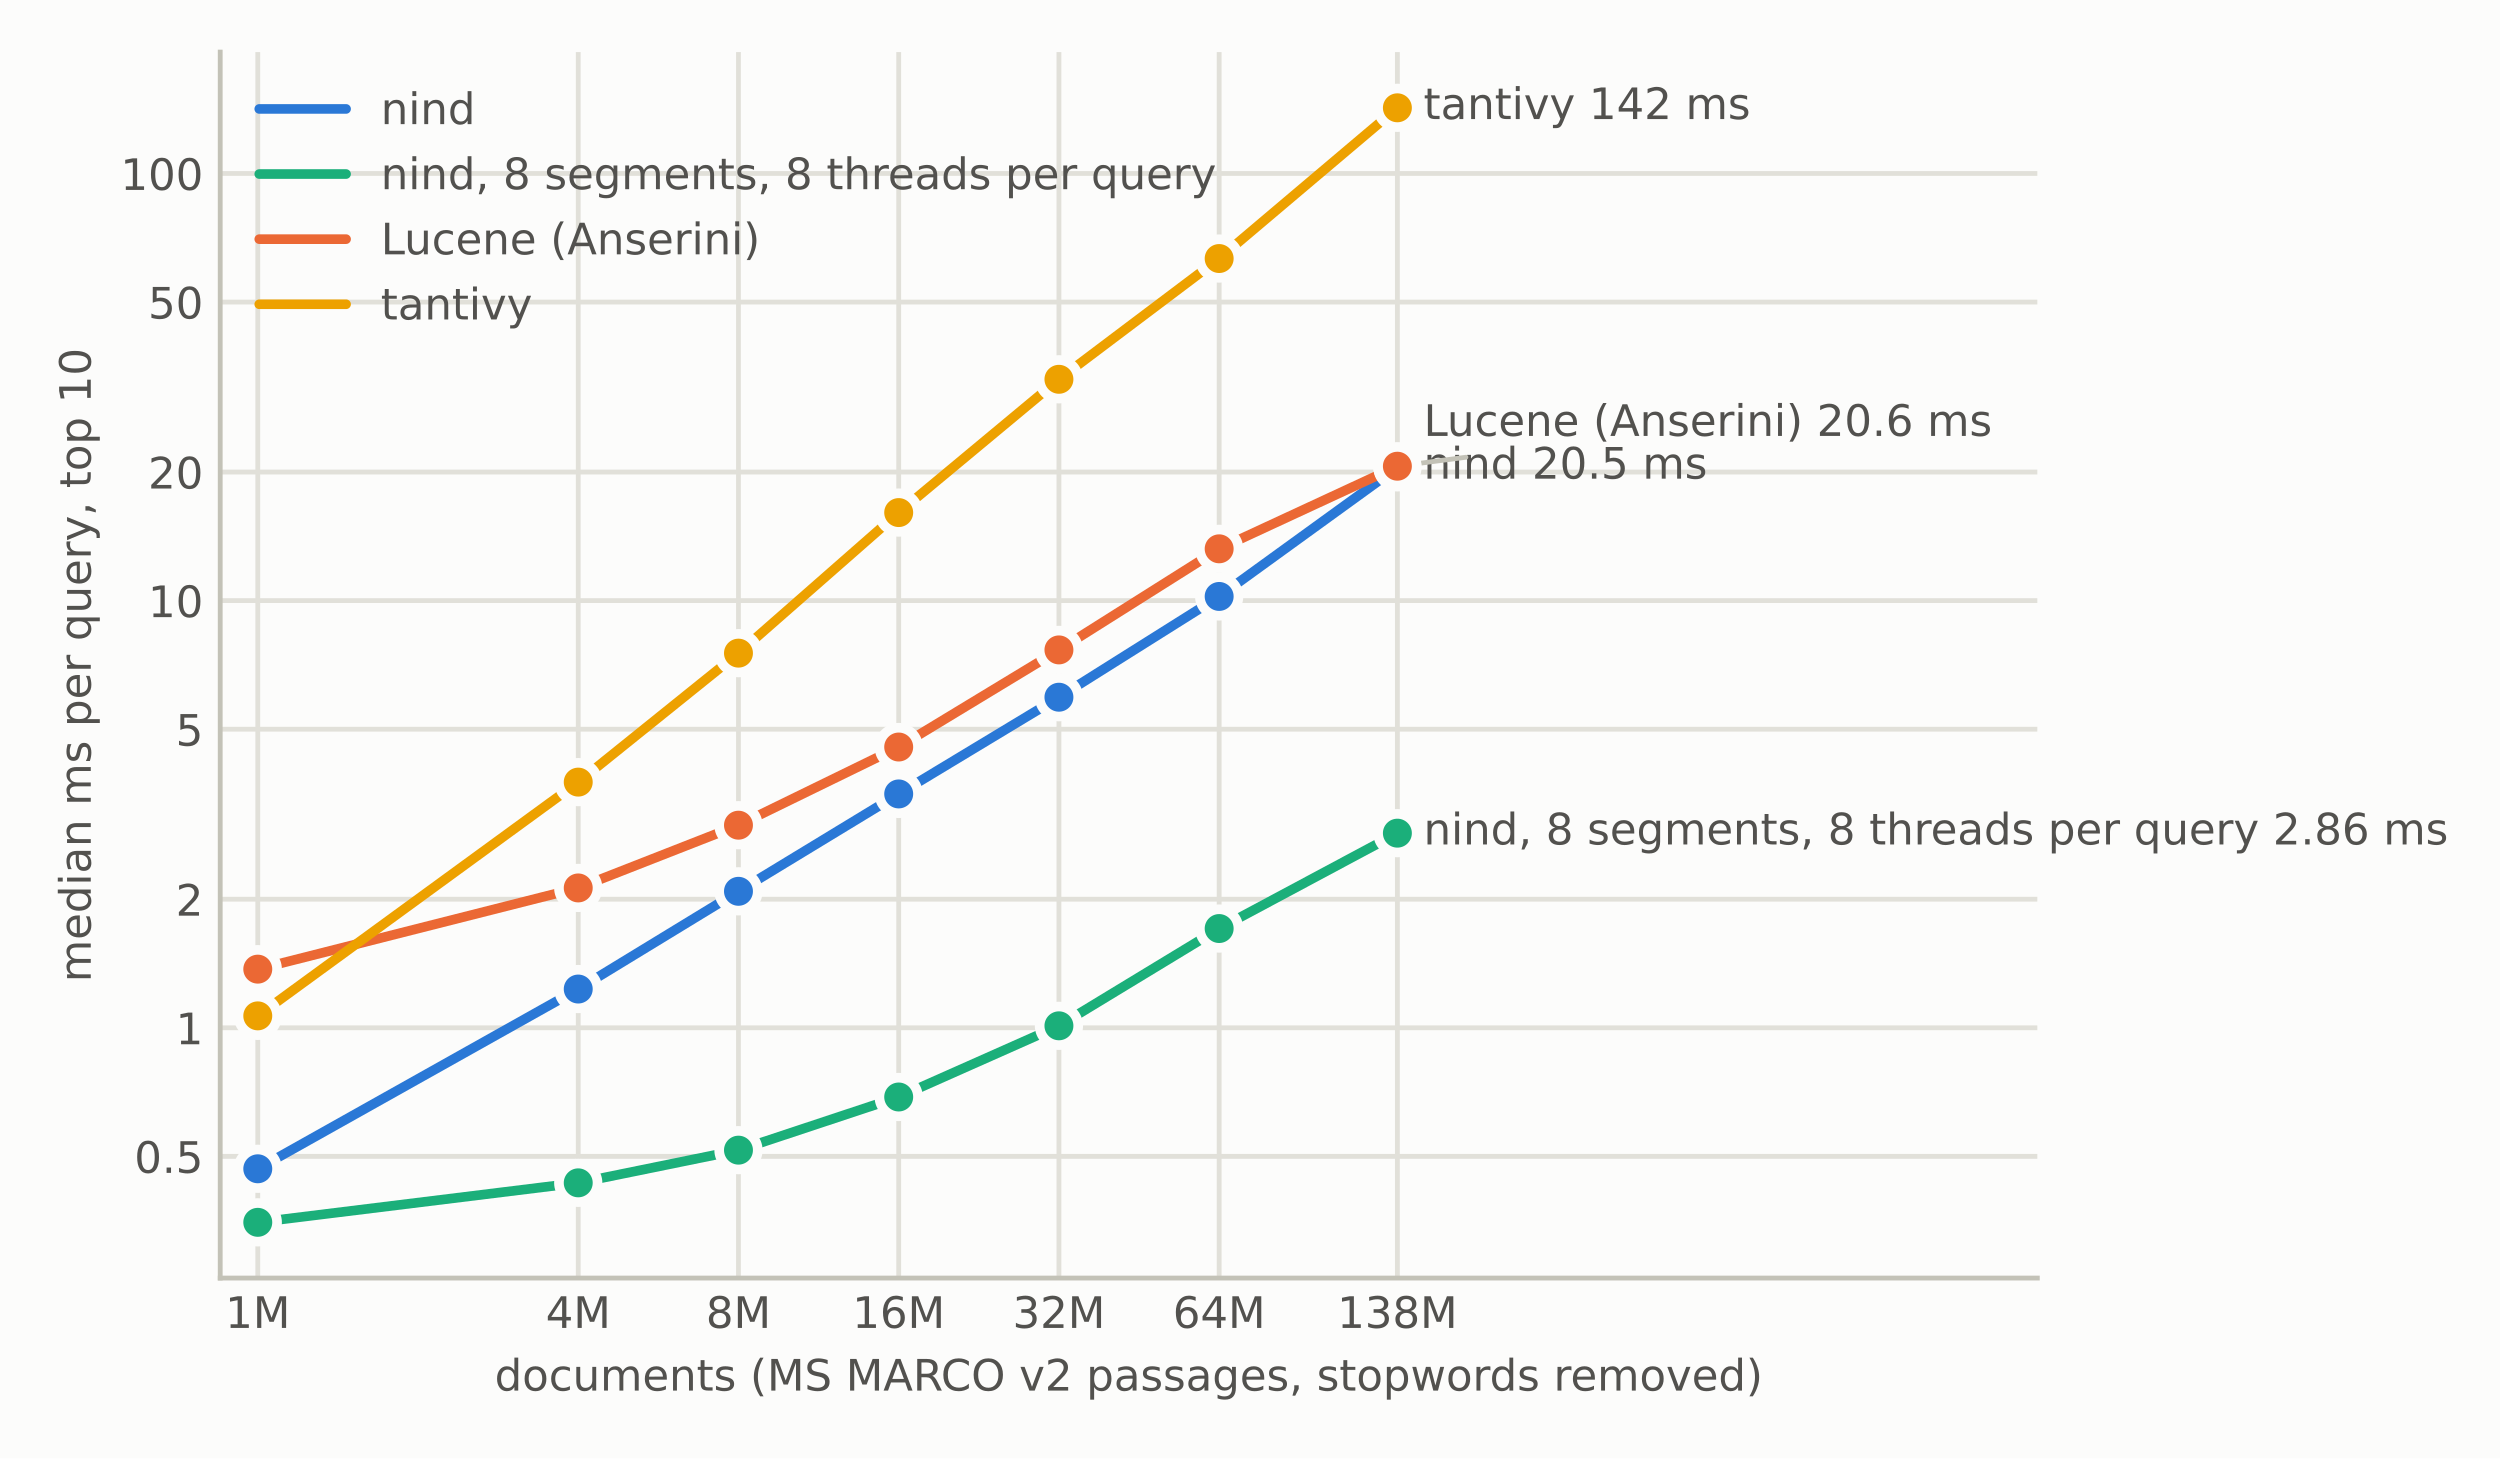
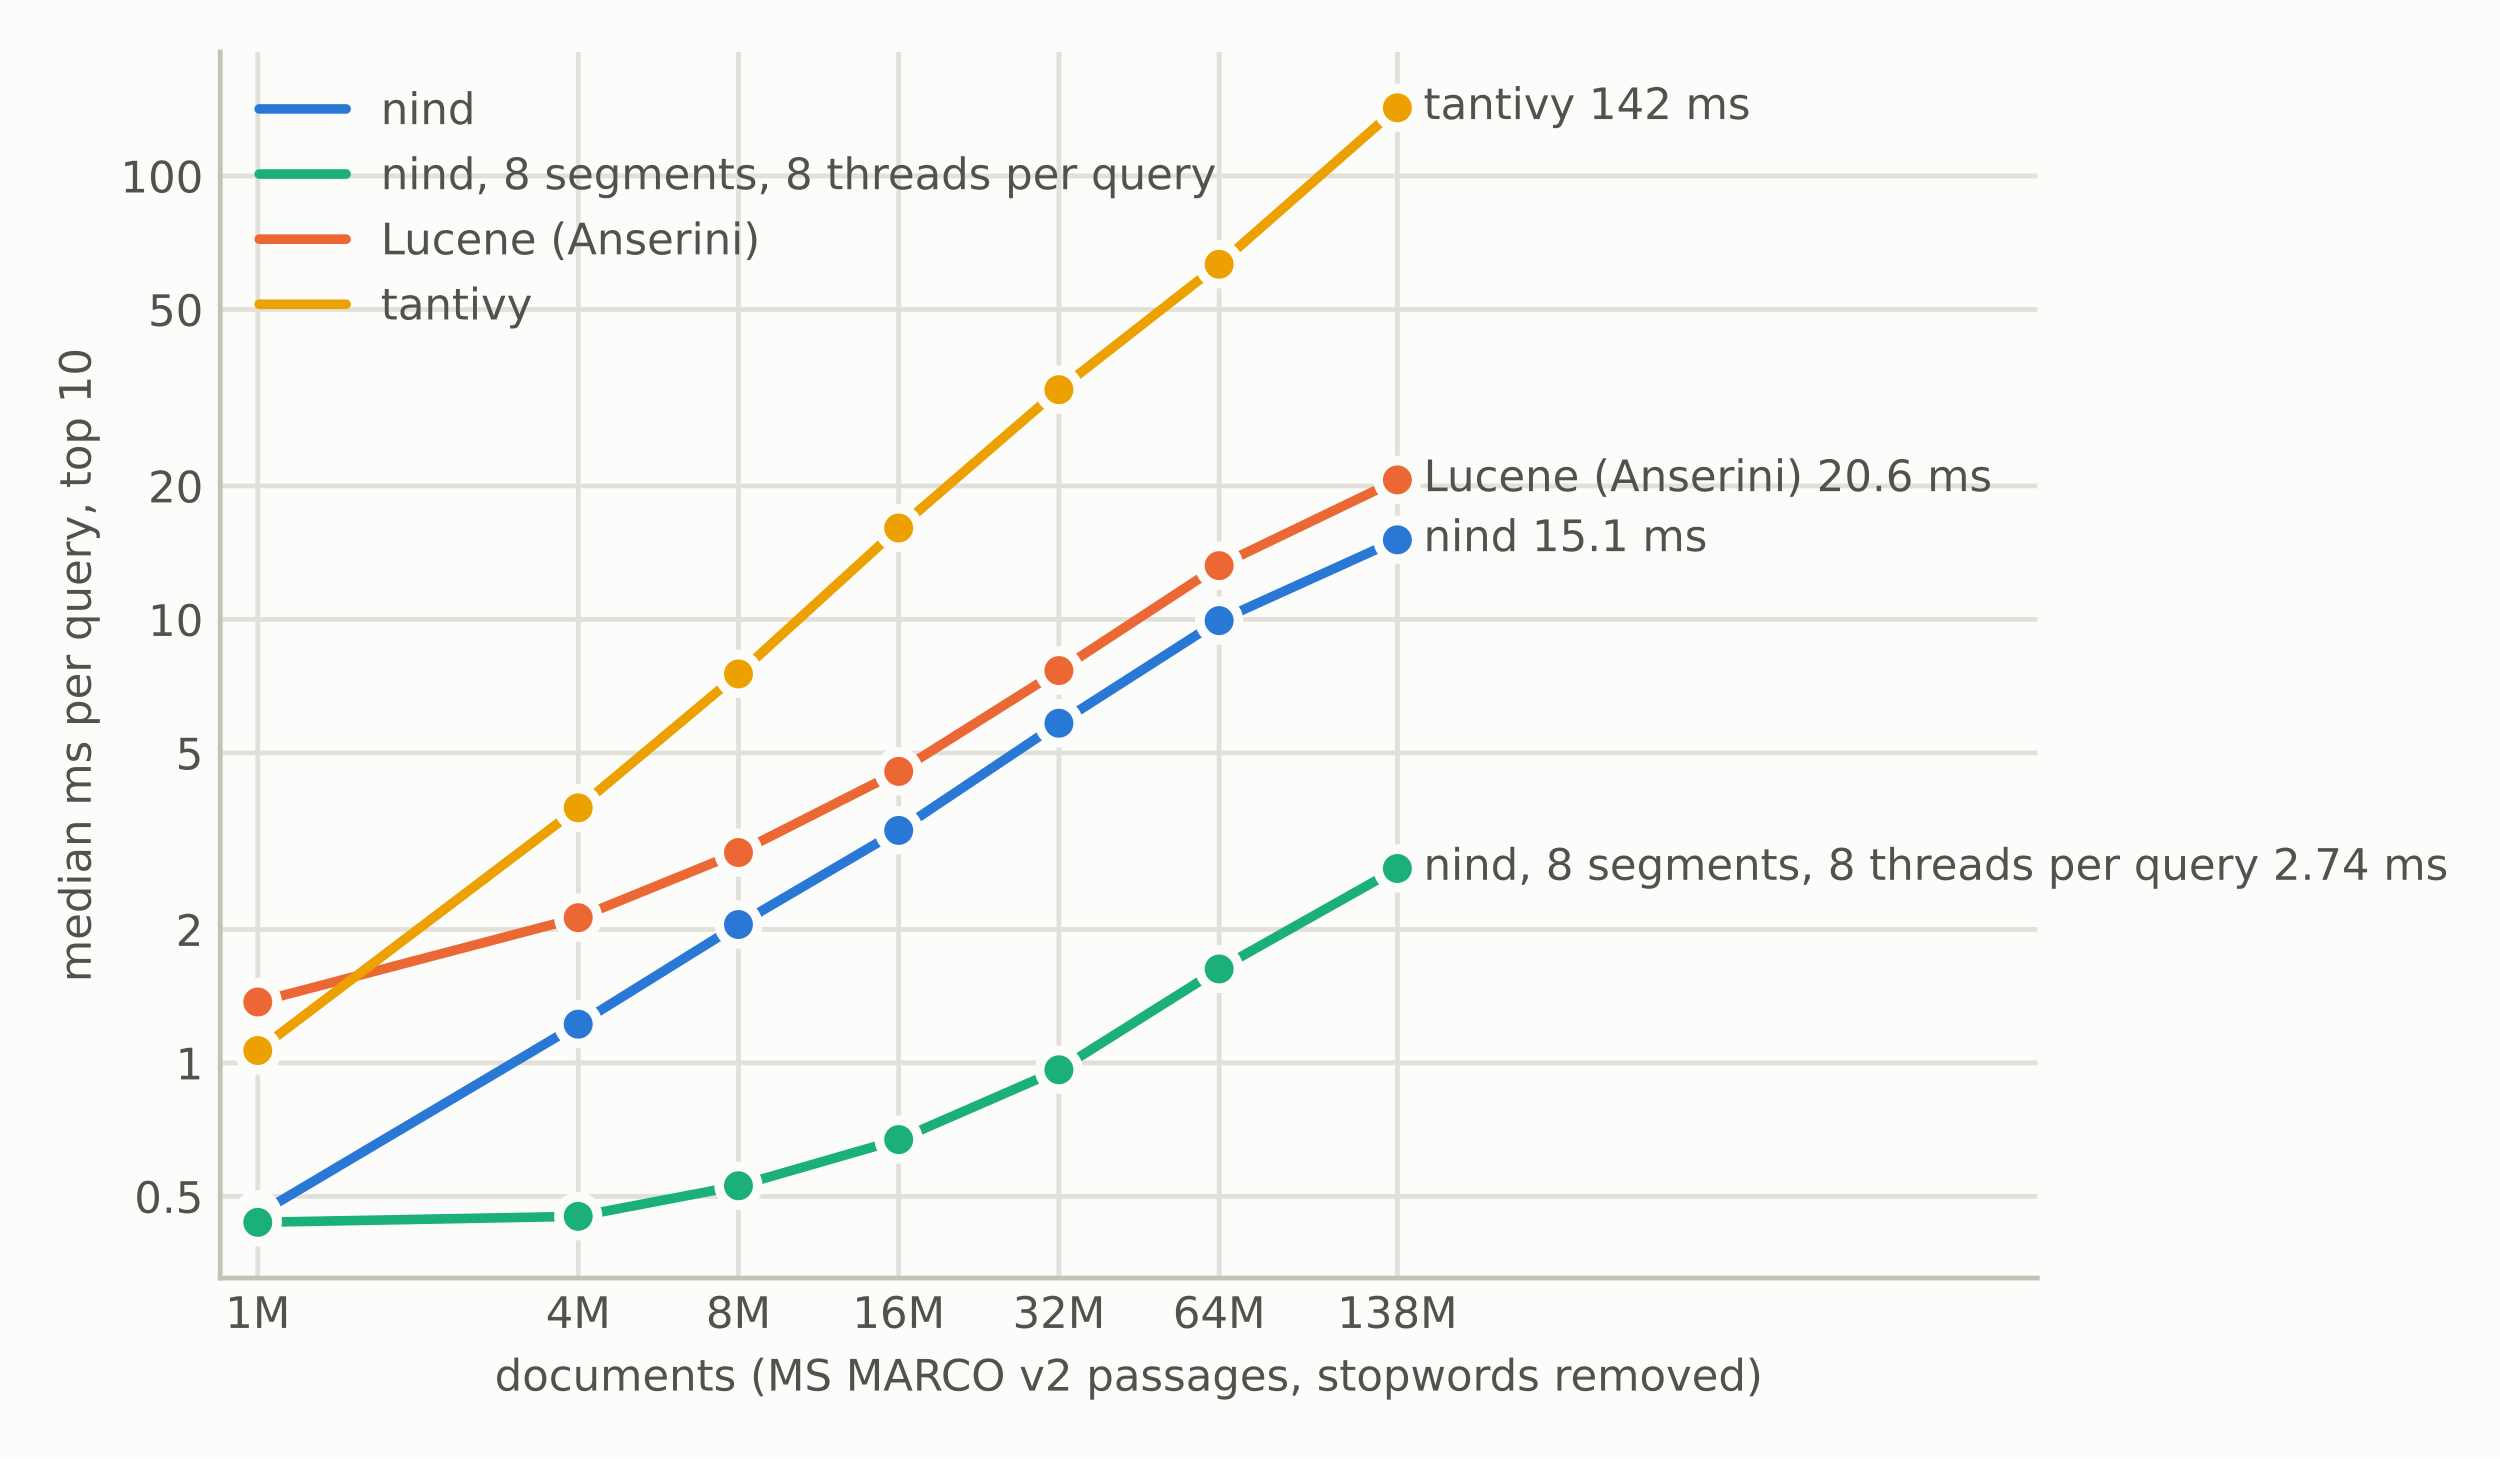
<svg xmlns="http://www.w3.org/2000/svg" xmlns:xlink="http://www.w3.org/1999/xlink" width="518.4pt" height="302.4pt" viewBox="0 0 518.4 302.4" version="1.1">
  <defs>
    <style type="text/css">*{stroke-linejoin: round; stroke-linecap: butt}</style>
  </defs>
  <g id="figure_1">
    <g id="patch_1">
      <path d="M 0 302.4  L 518.4 302.4  L 518.4 0  L 0 0  z " style="fill: #fcfcfb" />
    </g>
    <g id="axes_1">
      <g id="patch_2">
        <path d="M 45.662 265.018  L 422.46 265.018  L 422.46 10.8  L 45.662 10.8  z " style="fill: #fcfcfb" />
      </g>
      <g id="matplotlib.axis_1">
        <g id="xtick_1">
          <g id="line2d_1">
-             <path d="M 53.452 265.018  L 53.452 10.8  " clip-path="url(#p9b73ccaef2)" style="fill: none; stroke: #e1e0d9; stroke-linecap: square" />
+             <path d="M 53.452 265.018  L 53.452 10.8  " clip-path="url(#p98ace8f6c0)" style="fill: none; stroke: #e1e0d9; stroke-linecap: square" />
          </g>
          <g id="line2d_2" />
          <g id="text_1">
            <text style="font-size: 9px; font-family: 'DejaVu Sans', 'Bitstream Vera Sans', 'Computer Modern Sans Serif', 'Lucida Grande', 'Verdana', 'Geneva', 'Lucid', 'Arial', 'Helvetica', 'Avant Garde', sans-serif; text-anchor: middle; fill: #52514e" x="53.452" y="275.356" transform="rotate(-0 53.45233 275.3558)">1M</text>
          </g>
        </g>
        <g id="xtick_2">
          <g id="line2d_3">
-             <path d="M 119.903 265.018  L 119.903 10.8  " clip-path="url(#p9b73ccaef2)" style="fill: none; stroke: #e1e0d9; stroke-linecap: square" />
+             <path d="M 119.903 265.018  L 119.903 10.8  " clip-path="url(#p98ace8f6c0)" style="fill: none; stroke: #e1e0d9; stroke-linecap: square" />
          </g>
          <g id="line2d_4" />
          <g id="text_2">
            <text style="font-size: 9px; font-family: 'DejaVu Sans', 'Bitstream Vera Sans', 'Computer Modern Sans Serif', 'Lucida Grande', 'Verdana', 'Geneva', 'Lucid', 'Arial', 'Helvetica', 'Avant Garde', sans-serif; text-anchor: middle; fill: #52514e" x="119.903" y="275.356" transform="rotate(-0 119.9033 275.3558)">4M</text>
          </g>
        </g>
        <g id="xtick_3">
          <g id="line2d_5">
-             <path d="M 153.129 265.018  L 153.129 10.8  " clip-path="url(#p9b73ccaef2)" style="fill: none; stroke: #e1e0d9; stroke-linecap: square" />
+             <path d="M 153.129 265.018  L 153.129 10.8  " clip-path="url(#p98ace8f6c0)" style="fill: none; stroke: #e1e0d9; stroke-linecap: square" />
          </g>
          <g id="line2d_6" />
          <g id="text_3">
            <text style="font-size: 9px; font-family: 'DejaVu Sans', 'Bitstream Vera Sans', 'Computer Modern Sans Serif', 'Lucida Grande', 'Verdana', 'Geneva', 'Lucid', 'Arial', 'Helvetica', 'Avant Garde', sans-serif; text-anchor: middle; fill: #52514e" x="153.129" y="275.356" transform="rotate(-0 153.1287 275.3558)">8M</text>
          </g>
        </g>
        <g id="xtick_4">
          <g id="line2d_7">
-             <path d="M 186.354 265.018  L 186.354 10.8  " clip-path="url(#p9b73ccaef2)" style="fill: none; stroke: #e1e0d9; stroke-linecap: square" />
+             <path d="M 186.354 265.018  L 186.354 10.8  " clip-path="url(#p98ace8f6c0)" style="fill: none; stroke: #e1e0d9; stroke-linecap: square" />
          </g>
          <g id="line2d_8" />
          <g id="text_4">
            <text style="font-size: 9px; font-family: 'DejaVu Sans', 'Bitstream Vera Sans', 'Computer Modern Sans Serif', 'Lucida Grande', 'Verdana', 'Geneva', 'Lucid', 'Arial', 'Helvetica', 'Avant Garde', sans-serif; text-anchor: middle; fill: #52514e" x="186.354" y="275.356" transform="rotate(-0 186.3542 275.3558)">16M</text>
          </g>
        </g>
        <g id="xtick_5">
          <g id="line2d_9">
-             <path d="M 219.58 265.018  L 219.58 10.8  " clip-path="url(#p9b73ccaef2)" style="fill: none; stroke: #e1e0d9; stroke-linecap: square" />
+             <path d="M 219.58 265.018  L 219.58 10.8  " clip-path="url(#p98ace8f6c0)" style="fill: none; stroke: #e1e0d9; stroke-linecap: square" />
          </g>
          <g id="line2d_10" />
          <g id="text_5">
            <text style="font-size: 9px; font-family: 'DejaVu Sans', 'Bitstream Vera Sans', 'Computer Modern Sans Serif', 'Lucida Grande', 'Verdana', 'Geneva', 'Lucid', 'Arial', 'Helvetica', 'Avant Garde', sans-serif; text-anchor: middle; fill: #52514e" x="219.58" y="275.356" transform="rotate(-0 219.5797 275.3558)">32M</text>
          </g>
        </g>
        <g id="xtick_6">
          <g id="line2d_11">
-             <path d="M 252.805 265.018  L 252.805 10.8  " clip-path="url(#p9b73ccaef2)" style="fill: none; stroke: #e1e0d9; stroke-linecap: square" />
+             <path d="M 252.805 265.018  L 252.805 10.8  " clip-path="url(#p98ace8f6c0)" style="fill: none; stroke: #e1e0d9; stroke-linecap: square" />
          </g>
          <g id="line2d_12" />
          <g id="text_6">
            <text style="font-size: 9px; font-family: 'DejaVu Sans', 'Bitstream Vera Sans', 'Computer Modern Sans Serif', 'Lucida Grande', 'Verdana', 'Geneva', 'Lucid', 'Arial', 'Helvetica', 'Avant Garde', sans-serif; text-anchor: middle; fill: #52514e" x="252.805" y="275.356" transform="rotate(-0 252.8051 275.3558)">64M</text>
          </g>
        </g>
        <g id="xtick_7">
          <g id="line2d_13">
-             <path d="M 289.761 265.018  L 289.761 10.8  " clip-path="url(#p9b73ccaef2)" style="fill: none; stroke: #e1e0d9; stroke-linecap: square" />
+             <path d="M 289.761 265.018  L 289.761 10.8  " clip-path="url(#p98ace8f6c0)" style="fill: none; stroke: #e1e0d9; stroke-linecap: square" />
          </g>
          <g id="line2d_14" />
          <g id="text_7">
            <text style="font-size: 9px; font-family: 'DejaVu Sans', 'Bitstream Vera Sans', 'Computer Modern Sans Serif', 'Lucida Grande', 'Verdana', 'Geneva', 'Lucid', 'Arial', 'Helvetica', 'Avant Garde', sans-serif; text-anchor: middle; fill: #52514e" x="289.761" y="275.356" transform="rotate(-0 289.7613 275.3558)">138M</text>
          </g>
        </g>
        <g id="text_8">
          <text style="font-size: 9px; font-family: 'DejaVu Sans', 'Bitstream Vera Sans', 'Computer Modern Sans Serif', 'Lucida Grande', 'Verdana', 'Geneva', 'Lucid', 'Arial', 'Helvetica', 'Avant Garde', sans-serif; text-anchor: middle; fill: #52514e" x="234.061" y="288.356" transform="rotate(-0 234.0612 288.3565)">documents (MS MARCO v2 passages, stopwords removed)</text>
        </g>
      </g>
      <g id="matplotlib.axis_2">
        <g id="ytick_1">
          <g id="line2d_15">
-             <path d="M 45.662 239.785  L 422.46 239.785  " clip-path="url(#p9b73ccaef2)" style="fill: none; stroke: #e1e0d9; stroke-linecap: square" />
+             <path d="M 45.662 248.081  L 422.46 248.081  " clip-path="url(#p98ace8f6c0)" style="fill: none; stroke: #e1e0d9; stroke-linecap: square" />
          </g>
          <g id="line2d_16" />
          <g id="text_9">
-             <text style="font-size: 9px; font-family: 'DejaVu Sans', 'Bitstream Vera Sans', 'Computer Modern Sans Serif', 'Lucida Grande', 'Verdana', 'Geneva', 'Lucid', 'Arial', 'Helvetica', 'Avant Garde', sans-serif; text-anchor: end; fill: #52514e" x="42.162" y="243.204" transform="rotate(-0 42.16211 243.2043)">0.5</text>
+             <text style="font-size: 9px; font-family: 'DejaVu Sans', 'Bitstream Vera Sans', 'Computer Modern Sans Serif', 'Lucida Grande', 'Verdana', 'Geneva', 'Lucid', 'Arial', 'Helvetica', 'Avant Garde', sans-serif; text-anchor: end; fill: #52514e" x="42.162" y="251.5" transform="rotate(-0 42.16211 251.5004)">0.5</text>
          </g>
        </g>
        <g id="ytick_2">
          <g id="line2d_17">
-             <path d="M 45.662 213.121  L 422.46 213.121  " clip-path="url(#p9b73ccaef2)" style="fill: none; stroke: #e1e0d9; stroke-linecap: square" />
+             <path d="M 45.662 220.4  L 422.46 220.4  " clip-path="url(#p98ace8f6c0)" style="fill: none; stroke: #e1e0d9; stroke-linecap: square" />
          </g>
          <g id="line2d_18" />
          <g id="text_10">
-             <text style="font-size: 9px; font-family: 'DejaVu Sans', 'Bitstream Vera Sans', 'Computer Modern Sans Serif', 'Lucida Grande', 'Verdana', 'Geneva', 'Lucid', 'Arial', 'Helvetica', 'Avant Garde', sans-serif; text-anchor: end; fill: #52514e" x="42.162" y="216.54" transform="rotate(-0 42.16211 216.5402)">1</text>
+             <text style="font-size: 9px; font-family: 'DejaVu Sans', 'Bitstream Vera Sans', 'Computer Modern Sans Serif', 'Lucida Grande', 'Verdana', 'Geneva', 'Lucid', 'Arial', 'Helvetica', 'Avant Garde', sans-serif; text-anchor: end; fill: #52514e" x="42.162" y="223.819" transform="rotate(-0 42.16211 223.819)">1</text>
          </g>
        </g>
        <g id="ytick_3">
          <g id="line2d_19">
-             <path d="M 45.662 186.457  L 422.46 186.457  " clip-path="url(#p9b73ccaef2)" style="fill: none; stroke: #e1e0d9; stroke-linecap: square" />
+             <path d="M 45.662 192.719  L 422.46 192.719  " clip-path="url(#p98ace8f6c0)" style="fill: none; stroke: #e1e0d9; stroke-linecap: square" />
          </g>
          <g id="line2d_20" />
          <g id="text_11">
-             <text style="font-size: 9px; font-family: 'DejaVu Sans', 'Bitstream Vera Sans', 'Computer Modern Sans Serif', 'Lucida Grande', 'Verdana', 'Geneva', 'Lucid', 'Arial', 'Helvetica', 'Avant Garde', sans-serif; text-anchor: end; fill: #52514e" x="42.162" y="189.876" transform="rotate(-0 42.16211 189.8762)">2</text>
+             <text style="font-size: 9px; font-family: 'DejaVu Sans', 'Bitstream Vera Sans', 'Computer Modern Sans Serif', 'Lucida Grande', 'Verdana', 'Geneva', 'Lucid', 'Arial', 'Helvetica', 'Avant Garde', sans-serif; text-anchor: end; fill: #52514e" x="42.162" y="196.138" transform="rotate(-0 42.16211 196.1375)">2</text>
          </g>
        </g>
        <g id="ytick_4">
          <g id="line2d_21">
-             <path d="M 45.662 151.209  L 422.46 151.209  " clip-path="url(#p9b73ccaef2)" style="fill: none; stroke: #e1e0d9; stroke-linecap: square" />
+             <path d="M 45.662 156.126  L 422.46 156.126  " clip-path="url(#p98ace8f6c0)" style="fill: none; stroke: #e1e0d9; stroke-linecap: square" />
          </g>
          <g id="line2d_22" />
          <g id="text_12">
-             <text style="font-size: 9px; font-family: 'DejaVu Sans', 'Bitstream Vera Sans', 'Computer Modern Sans Serif', 'Lucida Grande', 'Verdana', 'Geneva', 'Lucid', 'Arial', 'Helvetica', 'Avant Garde', sans-serif; text-anchor: end; fill: #52514e" x="42.162" y="154.628" transform="rotate(-0 42.16211 154.6282)">5</text>
+             <text style="font-size: 9px; font-family: 'DejaVu Sans', 'Bitstream Vera Sans', 'Computer Modern Sans Serif', 'Lucida Grande', 'Verdana', 'Geneva', 'Lucid', 'Arial', 'Helvetica', 'Avant Garde', sans-serif; text-anchor: end; fill: #52514e" x="42.162" y="159.545" transform="rotate(-0 42.16211 159.5447)">5</text>
          </g>
        </g>
        <g id="ytick_5">
          <g id="line2d_23">
-             <path d="M 45.662 124.545  L 422.46 124.545  " clip-path="url(#p9b73ccaef2)" style="fill: none; stroke: #e1e0d9; stroke-linecap: square" />
+             <path d="M 45.662 128.444  L 422.46 128.444  " clip-path="url(#p98ace8f6c0)" style="fill: none; stroke: #e1e0d9; stroke-linecap: square" />
          </g>
          <g id="line2d_24" />
          <g id="text_13">
-             <text style="font-size: 9px; font-family: 'DejaVu Sans', 'Bitstream Vera Sans', 'Computer Modern Sans Serif', 'Lucida Grande', 'Verdana', 'Geneva', 'Lucid', 'Arial', 'Helvetica', 'Avant Garde', sans-serif; text-anchor: end; fill: #52514e" x="42.162" y="127.964" transform="rotate(-0 42.16211 127.9641)">10</text>
+             <text style="font-size: 9px; font-family: 'DejaVu Sans', 'Bitstream Vera Sans', 'Computer Modern Sans Serif', 'Lucida Grande', 'Verdana', 'Geneva', 'Lucid', 'Arial', 'Helvetica', 'Avant Garde', sans-serif; text-anchor: end; fill: #52514e" x="42.162" y="131.863" transform="rotate(-0 42.16211 131.8632)">10</text>
          </g>
        </g>
        <g id="ytick_6">
          <g id="line2d_25">
-             <path d="M 45.662 97.881  L 422.46 97.881  " clip-path="url(#p9b73ccaef2)" style="fill: none; stroke: #e1e0d9; stroke-linecap: square" />
+             <path d="M 45.662 100.763  L 422.46 100.763  " clip-path="url(#p98ace8f6c0)" style="fill: none; stroke: #e1e0d9; stroke-linecap: square" />
          </g>
          <g id="line2d_26" />
          <g id="text_14">
-             <text style="font-size: 9px; font-family: 'DejaVu Sans', 'Bitstream Vera Sans', 'Computer Modern Sans Serif', 'Lucida Grande', 'Verdana', 'Geneva', 'Lucid', 'Arial', 'Helvetica', 'Avant Garde', sans-serif; text-anchor: end; fill: #52514e" x="42.162" y="101.3" transform="rotate(-0 42.16211 101.3001)">20</text>
+             <text style="font-size: 9px; font-family: 'DejaVu Sans', 'Bitstream Vera Sans', 'Computer Modern Sans Serif', 'Lucida Grande', 'Verdana', 'Geneva', 'Lucid', 'Arial', 'Helvetica', 'Avant Garde', sans-serif; text-anchor: end; fill: #52514e" x="42.162" y="104.182" transform="rotate(-0 42.16211 104.1818)">20</text>
          </g>
        </g>
        <g id="ytick_7">
          <g id="line2d_27">
-             <path d="M 45.662 62.633  L 422.46 62.633  " clip-path="url(#p9b73ccaef2)" style="fill: none; stroke: #e1e0d9; stroke-linecap: square" />
+             <path d="M 45.662 64.17  L 422.46 64.17  " clip-path="url(#p98ace8f6c0)" style="fill: none; stroke: #e1e0d9; stroke-linecap: square" />
          </g>
          <g id="line2d_28" />
          <g id="text_15">
-             <text style="font-size: 9px; font-family: 'DejaVu Sans', 'Bitstream Vera Sans', 'Computer Modern Sans Serif', 'Lucida Grande', 'Verdana', 'Geneva', 'Lucid', 'Arial', 'Helvetica', 'Avant Garde', sans-serif; text-anchor: end; fill: #52514e" x="42.162" y="66.052" transform="rotate(-0 42.16211 66.05213)">50</text>
+             <text style="font-size: 9px; font-family: 'DejaVu Sans', 'Bitstream Vera Sans', 'Computer Modern Sans Serif', 'Lucida Grande', 'Verdana', 'Geneva', 'Lucid', 'Arial', 'Helvetica', 'Avant Garde', sans-serif; text-anchor: end; fill: #52514e" x="42.162" y="67.589" transform="rotate(-0 42.16211 67.58894)">50</text>
          </g>
        </g>
        <g id="ytick_8">
          <g id="line2d_29">
-             <path d="M 45.662 35.969  L 422.46 35.969  " clip-path="url(#p9b73ccaef2)" style="fill: none; stroke: #e1e0d9; stroke-linecap: square" />
+             <path d="M 45.662 36.489  L 422.46 36.489  " clip-path="url(#p98ace8f6c0)" style="fill: none; stroke: #e1e0d9; stroke-linecap: square" />
          </g>
          <g id="line2d_30" />
          <g id="text_16">
-             <text style="font-size: 9px; font-family: 'DejaVu Sans', 'Bitstream Vera Sans', 'Computer Modern Sans Serif', 'Lucida Grande', 'Verdana', 'Geneva', 'Lucid', 'Arial', 'Helvetica', 'Avant Garde', sans-serif; text-anchor: end; fill: #52514e" x="42.162" y="39.388" transform="rotate(-0 42.16211 39.38807)">100</text>
+             <text style="font-size: 9px; font-family: 'DejaVu Sans', 'Bitstream Vera Sans', 'Computer Modern Sans Serif', 'Lucida Grande', 'Verdana', 'Geneva', 'Lucid', 'Arial', 'Helvetica', 'Avant Garde', sans-serif; text-anchor: end; fill: #52514e" x="42.162" y="39.908" transform="rotate(-0 42.16211 39.90751)">100</text>
          </g>
        </g>
        <g id="text_17">
          <text style="font-size: 9px; font-family: 'DejaVu Sans', 'Bitstream Vera Sans', 'Computer Modern Sans Serif', 'Lucida Grande', 'Verdana', 'Geneva', 'Lucid', 'Arial', 'Helvetica', 'Avant Garde', sans-serif; text-anchor: middle; fill: #52514e" x="18.821" y="137.909" transform="rotate(-90 18.82125 137.9089)">median ms per query, top 10</text>
        </g>
      </g>
      <g id="patch_3">
        <path d="M 45.662 265.018  L 45.662 10.8  " style="fill: none; stroke: #c3c2b7; stroke-linejoin: miter; stroke-linecap: square" />
      </g>
      <g id="patch_4">
        <path d="M 45.662 265.018  L 422.46 265.018  " style="fill: none; stroke: #c3c2b7; stroke-linejoin: miter; stroke-linecap: square" />
      </g>
      <g id="line2d_31">
-         <path d="M 53.452 242.36  L 119.903 205.088  L 153.129 184.823  L 186.354 164.631  L 219.58 144.575  L 252.805 123.679  L 289.761 96.91  " clip-path="url(#p9b73ccaef2)" style="fill: none; stroke: #2a78d6; stroke-width: 2; stroke-linecap: round" />
+         <path d="M 53.452 251.794  L 119.903 212.372  L 153.129 191.706  L 186.354 172.194  L 219.58 149.97  L 252.805 128.689  L 289.761 111.94  " clip-path="url(#p98ace8f6c0)" style="fill: none; stroke: #2a78d6; stroke-width: 2; stroke-linecap: round" />
      </g>
      <g id="line2d_32">
-         <path d="M 53.452 253.463  L 119.903 245.274  L 153.129 238.496  L 186.354 227.473  L 219.58 212.713  L 252.805 192.543  L 289.761 172.765  " clip-path="url(#p9b73ccaef2)" style="fill: none; stroke: #1baf7a; stroke-width: 2; stroke-linecap: round" />
+         <path d="M 53.452 253.463  L 119.903 252.22  L 153.129 245.882  L 186.354 236.305  L 219.58 221.829  L 252.805 200.922  L 289.761 180.092  " clip-path="url(#p98ace8f6c0)" style="fill: none; stroke: #1baf7a; stroke-width: 2; stroke-linecap: round" />
      </g>
      <g id="line2d_33">
-         <path d="M 53.452 200.962  L 119.903 184.123  L 153.129 171.111  L 186.354 154.903  L 219.58 134.765  L 252.805 113.804  L 289.761 96.674  " clip-path="url(#p9b73ccaef2)" style="fill: none; stroke: #eb6834; stroke-width: 2; stroke-linecap: round" />
+         <path d="M 53.452 207.777  L 119.903 190.295  L 153.129 176.787  L 186.354 159.96  L 219.58 139.054  L 252.805 117.293  L 289.761 99.509  " clip-path="url(#p98ace8f6c0)" style="fill: none; stroke: #eb6834; stroke-width: 2; stroke-linecap: round" />
      </g>
      <g id="line2d_34">
-         <path d="M 53.452 210.651  L 119.903 162.179  L 153.129 135.435  L 186.354 106.288  L 219.58 78.652  L 252.805 53.611  L 289.761 22.355  " clip-path="url(#p9b73ccaef2)" style="fill: none; stroke: #eda100; stroke-width: 2; stroke-linecap: round" />
+         <path d="M 53.452 217.836  L 119.903 167.514  L 153.129 139.75  L 186.354 109.49  L 219.58 80.8  L 252.805 54.803  L 289.761 22.355  " clip-path="url(#p98ace8f6c0)" style="fill: none; stroke: #eda100; stroke-width: 2; stroke-linecap: round" />
      </g>
      <g id="text_18">
-         <text style="font-size: 9px; font-family: 'DejaVu Sans', 'Bitstream Vera Sans', 'Computer Modern Sans Serif', 'Lucida Grande', 'Verdana', 'Geneva', 'Lucid', 'Arial', 'Helvetica', 'Avant Garde', sans-serif; text-anchor: start; fill: #52514e" x="295.194" y="175.104" transform="rotate(-0 295.1936 175.1035)">nind, 8 segments, 8 threads per query  2.86 ms</text>
+         <text style="font-size: 9px; font-family: 'DejaVu Sans', 'Bitstream Vera Sans', 'Computer Modern Sans Serif', 'Lucida Grande', 'Verdana', 'Geneva', 'Lucid', 'Arial', 'Helvetica', 'Avant Garde', sans-serif; text-anchor: start; fill: #52514e" x="295.194" y="182.431" transform="rotate(-0 295.1936 182.4307)">nind, 8 segments, 8 threads per query  2.74 ms</text>
      </g>
      <g id="text_19">
-         <text style="font-size: 9px; font-family: 'DejaVu Sans', 'Bitstream Vera Sans', 'Computer Modern Sans Serif', 'Lucida Grande', 'Verdana', 'Geneva', 'Lucid', 'Arial', 'Helvetica', 'Avant Garde', sans-serif; text-anchor: start; fill: #52514e" x="295.194" y="99.248" transform="rotate(-0 295.1936 99.24794)">nind  20.5 ms</text>
-       </g>
-       <g id="patch_5">
-         <path d="M 303.97 94.812  Q 297.856 95.613 291.742 96.414  " style="fill: none; stroke: #c3c2b7; stroke-linecap: round" />
+         <text style="font-size: 9px; font-family: 'DejaVu Sans', 'Bitstream Vera Sans', 'Computer Modern Sans Serif', 'Lucida Grande', 'Verdana', 'Geneva', 'Lucid', 'Arial', 'Helvetica', 'Avant Garde', sans-serif; text-anchor: start; fill: #52514e" x="295.194" y="114.278" transform="rotate(-0 295.1936 114.278)">nind  15.1 ms</text>
      </g>
      <g id="text_20">
-         <text style="font-size: 9px; font-family: 'DejaVu Sans', 'Bitstream Vera Sans', 'Computer Modern Sans Serif', 'Lucida Grande', 'Verdana', 'Geneva', 'Lucid', 'Arial', 'Helvetica', 'Avant Garde', sans-serif; text-anchor: start; fill: #52514e" x="295.194" y="90.39" transform="rotate(-0 295.1936 90.39033)">Lucene (Anserini)  20.6 ms</text>
+         <text style="font-size: 9px; font-family: 'DejaVu Sans', 'Bitstream Vera Sans', 'Computer Modern Sans Serif', 'Lucida Grande', 'Verdana', 'Geneva', 'Lucid', 'Arial', 'Helvetica', 'Avant Garde', sans-serif; text-anchor: start; fill: #52514e" x="295.194" y="101.848" transform="rotate(-0 295.1936 101.8476)">Lucene (Anserini)  20.6 ms</text>
      </g>
      <g id="text_21">
        <text style="font-size: 9px; font-family: 'DejaVu Sans', 'Bitstream Vera Sans', 'Computer Modern Sans Serif', 'Lucida Grande', 'Verdana', 'Geneva', 'Lucid', 'Arial', 'Helvetica', 'Avant Garde', sans-serif; text-anchor: start; fill: #52514e" x="295.194" y="24.694" transform="rotate(-0 295.1936 24.6936)">tantivy  142 ms</text>
      </g>
      <g id="line2d_35">
        <defs>
          <path id="m38c847c85e" d="M 0 4  C 1.061 4 2.078 3.579 2.828 2.828  C 3.579 2.078 4 1.061 4 0  C 4 -1.061 3.579 -2.078 2.828 -2.828  C 2.078 -3.579 1.061 -4 0 -4  C -1.061 -4 -2.078 -3.579 -2.828 -2.828  C -3.579 -2.078 -4 -1.061 -4 0  C -4 1.061 -3.579 2.078 -2.828 2.828  C -2.078 3.579 -1.061 4 0 4  z " style="stroke: #fcfcfb; stroke-width: 2" />
        </defs>
-         <g clip-path="url(#p9b73ccaef2)">
-           <use xlink:href="#m38c847c85e" x="53.452" y="242.36" style="fill: #2a78d6; stroke: #fcfcfb; stroke-width: 2" />
-           <use xlink:href="#m38c847c85e" x="119.903" y="205.088" style="fill: #2a78d6; stroke: #fcfcfb; stroke-width: 2" />
-           <use xlink:href="#m38c847c85e" x="153.129" y="184.823" style="fill: #2a78d6; stroke: #fcfcfb; stroke-width: 2" />
-           <use xlink:href="#m38c847c85e" x="186.354" y="164.631" style="fill: #2a78d6; stroke: #fcfcfb; stroke-width: 2" />
-           <use xlink:href="#m38c847c85e" x="219.58" y="144.575" style="fill: #2a78d6; stroke: #fcfcfb; stroke-width: 2" />
-           <use xlink:href="#m38c847c85e" x="252.805" y="123.679" style="fill: #2a78d6; stroke: #fcfcfb; stroke-width: 2" />
-           <use xlink:href="#m38c847c85e" x="289.761" y="96.91" style="fill: #2a78d6; stroke: #fcfcfb; stroke-width: 2" />
+         <g clip-path="url(#p98ace8f6c0)">
+           <use xlink:href="#m38c847c85e" x="53.452" y="251.794" style="fill: #2a78d6; stroke: #fcfcfb; stroke-width: 2" />
+           <use xlink:href="#m38c847c85e" x="119.903" y="212.372" style="fill: #2a78d6; stroke: #fcfcfb; stroke-width: 2" />
+           <use xlink:href="#m38c847c85e" x="153.129" y="191.706" style="fill: #2a78d6; stroke: #fcfcfb; stroke-width: 2" />
+           <use xlink:href="#m38c847c85e" x="186.354" y="172.194" style="fill: #2a78d6; stroke: #fcfcfb; stroke-width: 2" />
+           <use xlink:href="#m38c847c85e" x="219.58" y="149.97" style="fill: #2a78d6; stroke: #fcfcfb; stroke-width: 2" />
+           <use xlink:href="#m38c847c85e" x="252.805" y="128.689" style="fill: #2a78d6; stroke: #fcfcfb; stroke-width: 2" />
+           <use xlink:href="#m38c847c85e" x="289.761" y="111.94" style="fill: #2a78d6; stroke: #fcfcfb; stroke-width: 2" />
        </g>
      </g>
      <g id="line2d_36">
        <defs>
          <path id="m730fe222e9" d="M 0 4  C 1.061 4 2.078 3.579 2.828 2.828  C 3.579 2.078 4 1.061 4 0  C 4 -1.061 3.579 -2.078 2.828 -2.828  C 2.078 -3.579 1.061 -4 0 -4  C -1.061 -4 -2.078 -3.579 -2.828 -2.828  C -3.579 -2.078 -4 -1.061 -4 0  C -4 1.061 -3.579 2.078 -2.828 2.828  C -2.078 3.579 -1.061 4 0 4  z " style="stroke: #fcfcfb; stroke-width: 2" />
        </defs>
-         <g clip-path="url(#p9b73ccaef2)">
+         <g clip-path="url(#p98ace8f6c0)">
          <use xlink:href="#m730fe222e9" x="53.452" y="253.463" style="fill: #1baf7a; stroke: #fcfcfb; stroke-width: 2" />
-           <use xlink:href="#m730fe222e9" x="119.903" y="245.274" style="fill: #1baf7a; stroke: #fcfcfb; stroke-width: 2" />
-           <use xlink:href="#m730fe222e9" x="153.129" y="238.496" style="fill: #1baf7a; stroke: #fcfcfb; stroke-width: 2" />
-           <use xlink:href="#m730fe222e9" x="186.354" y="227.473" style="fill: #1baf7a; stroke: #fcfcfb; stroke-width: 2" />
-           <use xlink:href="#m730fe222e9" x="219.58" y="212.713" style="fill: #1baf7a; stroke: #fcfcfb; stroke-width: 2" />
-           <use xlink:href="#m730fe222e9" x="252.805" y="192.543" style="fill: #1baf7a; stroke: #fcfcfb; stroke-width: 2" />
-           <use xlink:href="#m730fe222e9" x="289.761" y="172.765" style="fill: #1baf7a; stroke: #fcfcfb; stroke-width: 2" />
+           <use xlink:href="#m730fe222e9" x="119.903" y="252.22" style="fill: #1baf7a; stroke: #fcfcfb; stroke-width: 2" />
+           <use xlink:href="#m730fe222e9" x="153.129" y="245.882" style="fill: #1baf7a; stroke: #fcfcfb; stroke-width: 2" />
+           <use xlink:href="#m730fe222e9" x="186.354" y="236.305" style="fill: #1baf7a; stroke: #fcfcfb; stroke-width: 2" />
+           <use xlink:href="#m730fe222e9" x="219.58" y="221.829" style="fill: #1baf7a; stroke: #fcfcfb; stroke-width: 2" />
+           <use xlink:href="#m730fe222e9" x="252.805" y="200.922" style="fill: #1baf7a; stroke: #fcfcfb; stroke-width: 2" />
+           <use xlink:href="#m730fe222e9" x="289.761" y="180.092" style="fill: #1baf7a; stroke: #fcfcfb; stroke-width: 2" />
        </g>
      </g>
      <g id="line2d_37">
        <defs>
          <path id="m58447ea9d0" d="M 0 4  C 1.061 4 2.078 3.579 2.828 2.828  C 3.579 2.078 4 1.061 4 0  C 4 -1.061 3.579 -2.078 2.828 -2.828  C 2.078 -3.579 1.061 -4 0 -4  C -1.061 -4 -2.078 -3.579 -2.828 -2.828  C -3.579 -2.078 -4 -1.061 -4 0  C -4 1.061 -3.579 2.078 -2.828 2.828  C -2.078 3.579 -1.061 4 0 4  z " style="stroke: #fcfcfb; stroke-width: 2" />
        </defs>
-         <g clip-path="url(#p9b73ccaef2)">
-           <use xlink:href="#m58447ea9d0" x="53.452" y="200.962" style="fill: #eb6834; stroke: #fcfcfb; stroke-width: 2" />
-           <use xlink:href="#m58447ea9d0" x="119.903" y="184.123" style="fill: #eb6834; stroke: #fcfcfb; stroke-width: 2" />
-           <use xlink:href="#m58447ea9d0" x="153.129" y="171.111" style="fill: #eb6834; stroke: #fcfcfb; stroke-width: 2" />
-           <use xlink:href="#m58447ea9d0" x="186.354" y="154.903" style="fill: #eb6834; stroke: #fcfcfb; stroke-width: 2" />
-           <use xlink:href="#m58447ea9d0" x="219.58" y="134.765" style="fill: #eb6834; stroke: #fcfcfb; stroke-width: 2" />
-           <use xlink:href="#m58447ea9d0" x="252.805" y="113.804" style="fill: #eb6834; stroke: #fcfcfb; stroke-width: 2" />
-           <use xlink:href="#m58447ea9d0" x="289.761" y="96.674" style="fill: #eb6834; stroke: #fcfcfb; stroke-width: 2" />
+         <g clip-path="url(#p98ace8f6c0)">
+           <use xlink:href="#m58447ea9d0" x="53.452" y="207.777" style="fill: #eb6834; stroke: #fcfcfb; stroke-width: 2" />
+           <use xlink:href="#m58447ea9d0" x="119.903" y="190.295" style="fill: #eb6834; stroke: #fcfcfb; stroke-width: 2" />
+           <use xlink:href="#m58447ea9d0" x="153.129" y="176.787" style="fill: #eb6834; stroke: #fcfcfb; stroke-width: 2" />
+           <use xlink:href="#m58447ea9d0" x="186.354" y="159.96" style="fill: #eb6834; stroke: #fcfcfb; stroke-width: 2" />
+           <use xlink:href="#m58447ea9d0" x="219.58" y="139.054" style="fill: #eb6834; stroke: #fcfcfb; stroke-width: 2" />
+           <use xlink:href="#m58447ea9d0" x="252.805" y="117.293" style="fill: #eb6834; stroke: #fcfcfb; stroke-width: 2" />
+           <use xlink:href="#m58447ea9d0" x="289.761" y="99.509" style="fill: #eb6834; stroke: #fcfcfb; stroke-width: 2" />
        </g>
      </g>
      <g id="line2d_38">
        <defs>
          <path id="m6c3451e2c5" d="M 0 4  C 1.061 4 2.078 3.579 2.828 2.828  C 3.579 2.078 4 1.061 4 0  C 4 -1.061 3.579 -2.078 2.828 -2.828  C 2.078 -3.579 1.061 -4 0 -4  C -1.061 -4 -2.078 -3.579 -2.828 -2.828  C -3.579 -2.078 -4 -1.061 -4 0  C -4 1.061 -3.579 2.078 -2.828 2.828  C -2.078 3.579 -1.061 4 0 4  z " style="stroke: #fcfcfb; stroke-width: 2" />
        </defs>
-         <g clip-path="url(#p9b73ccaef2)">
-           <use xlink:href="#m6c3451e2c5" x="53.452" y="210.651" style="fill: #eda100; stroke: #fcfcfb; stroke-width: 2" />
-           <use xlink:href="#m6c3451e2c5" x="119.903" y="162.179" style="fill: #eda100; stroke: #fcfcfb; stroke-width: 2" />
-           <use xlink:href="#m6c3451e2c5" x="153.129" y="135.435" style="fill: #eda100; stroke: #fcfcfb; stroke-width: 2" />
-           <use xlink:href="#m6c3451e2c5" x="186.354" y="106.288" style="fill: #eda100; stroke: #fcfcfb; stroke-width: 2" />
-           <use xlink:href="#m6c3451e2c5" x="219.58" y="78.652" style="fill: #eda100; stroke: #fcfcfb; stroke-width: 2" />
-           <use xlink:href="#m6c3451e2c5" x="252.805" y="53.611" style="fill: #eda100; stroke: #fcfcfb; stroke-width: 2" />
+         <g clip-path="url(#p98ace8f6c0)">
+           <use xlink:href="#m6c3451e2c5" x="53.452" y="217.836" style="fill: #eda100; stroke: #fcfcfb; stroke-width: 2" />
+           <use xlink:href="#m6c3451e2c5" x="119.903" y="167.514" style="fill: #eda100; stroke: #fcfcfb; stroke-width: 2" />
+           <use xlink:href="#m6c3451e2c5" x="153.129" y="139.75" style="fill: #eda100; stroke: #fcfcfb; stroke-width: 2" />
+           <use xlink:href="#m6c3451e2c5" x="186.354" y="109.49" style="fill: #eda100; stroke: #fcfcfb; stroke-width: 2" />
+           <use xlink:href="#m6c3451e2c5" x="219.58" y="80.8" style="fill: #eda100; stroke: #fcfcfb; stroke-width: 2" />
+           <use xlink:href="#m6c3451e2c5" x="252.805" y="54.803" style="fill: #eda100; stroke: #fcfcfb; stroke-width: 2" />
          <use xlink:href="#m6c3451e2c5" x="289.761" y="22.355" style="fill: #eda100; stroke: #fcfcfb; stroke-width: 2" />
        </g>
      </g>
      <g id="legend_1">
        <g id="line2d_39">
          <path d="M 53.762 22.589  L 62.762 22.589  L 71.762 22.589  " style="fill: none; stroke: #2a78d6; stroke-width: 2; stroke-linecap: round" />
        </g>
        <g id="text_22">
          <text style="font-size: 9px; font-family: 'DejaVu Sans', 'Bitstream Vera Sans', 'Computer Modern Sans Serif', 'Lucida Grande', 'Verdana', 'Geneva', 'Lucid', 'Arial', 'Helvetica', 'Avant Garde', sans-serif; text-anchor: start; fill: #52514e" x="78.962" y="25.739" transform="rotate(-0 78.96211 25.73859)">nind</text>
        </g>
        <g id="line2d_40">
          <path d="M 53.762 36.089  L 62.762 36.089  L 71.762 36.089  " style="fill: none; stroke: #1baf7a; stroke-width: 2; stroke-linecap: round" />
        </g>
        <g id="text_23">
          <text style="font-size: 9px; font-family: 'DejaVu Sans', 'Bitstream Vera Sans', 'Computer Modern Sans Serif', 'Lucida Grande', 'Verdana', 'Geneva', 'Lucid', 'Arial', 'Helvetica', 'Avant Garde', sans-serif; text-anchor: start; fill: #52514e" x="78.962" y="39.239" transform="rotate(-0 78.96211 39.2393)">nind, 8 segments, 8 threads per query</text>
        </g>
        <g id="line2d_41">
          <path d="M 53.762 49.59  L 62.762 49.59  L 71.762 49.59  " style="fill: none; stroke: #eb6834; stroke-width: 2; stroke-linecap: round" />
        </g>
        <g id="text_24">
          <text style="font-size: 9px; font-family: 'DejaVu Sans', 'Bitstream Vera Sans', 'Computer Modern Sans Serif', 'Lucida Grande', 'Verdana', 'Geneva', 'Lucid', 'Arial', 'Helvetica', 'Avant Garde', sans-serif; text-anchor: start; fill: #52514e" x="78.962" y="52.74" transform="rotate(-0 78.96211 52.74)">Lucene (Anserini)</text>
        </g>
        <g id="line2d_42">
          <path d="M 53.762 63.091  L 62.762 63.091  L 71.762 63.091  " style="fill: none; stroke: #eda100; stroke-width: 2; stroke-linecap: round" />
        </g>
        <g id="text_25">
          <text style="font-size: 9px; font-family: 'DejaVu Sans', 'Bitstream Vera Sans', 'Computer Modern Sans Serif', 'Lucida Grande', 'Verdana', 'Geneva', 'Lucid', 'Arial', 'Helvetica', 'Avant Garde', sans-serif; text-anchor: start; fill: #52514e" x="78.962" y="66.241" transform="rotate(-0 78.96211 66.2407)">tantivy</text>
        </g>
      </g>
    </g>
  </g>
  <defs>
-     <clipPath id="p9b73ccaef2">
+     <clipPath id="p98ace8f6c0">
      <rect x="45.662" y="10.8" width="376.798" height="254.218" />
    </clipPath>
  </defs>
</svg>
